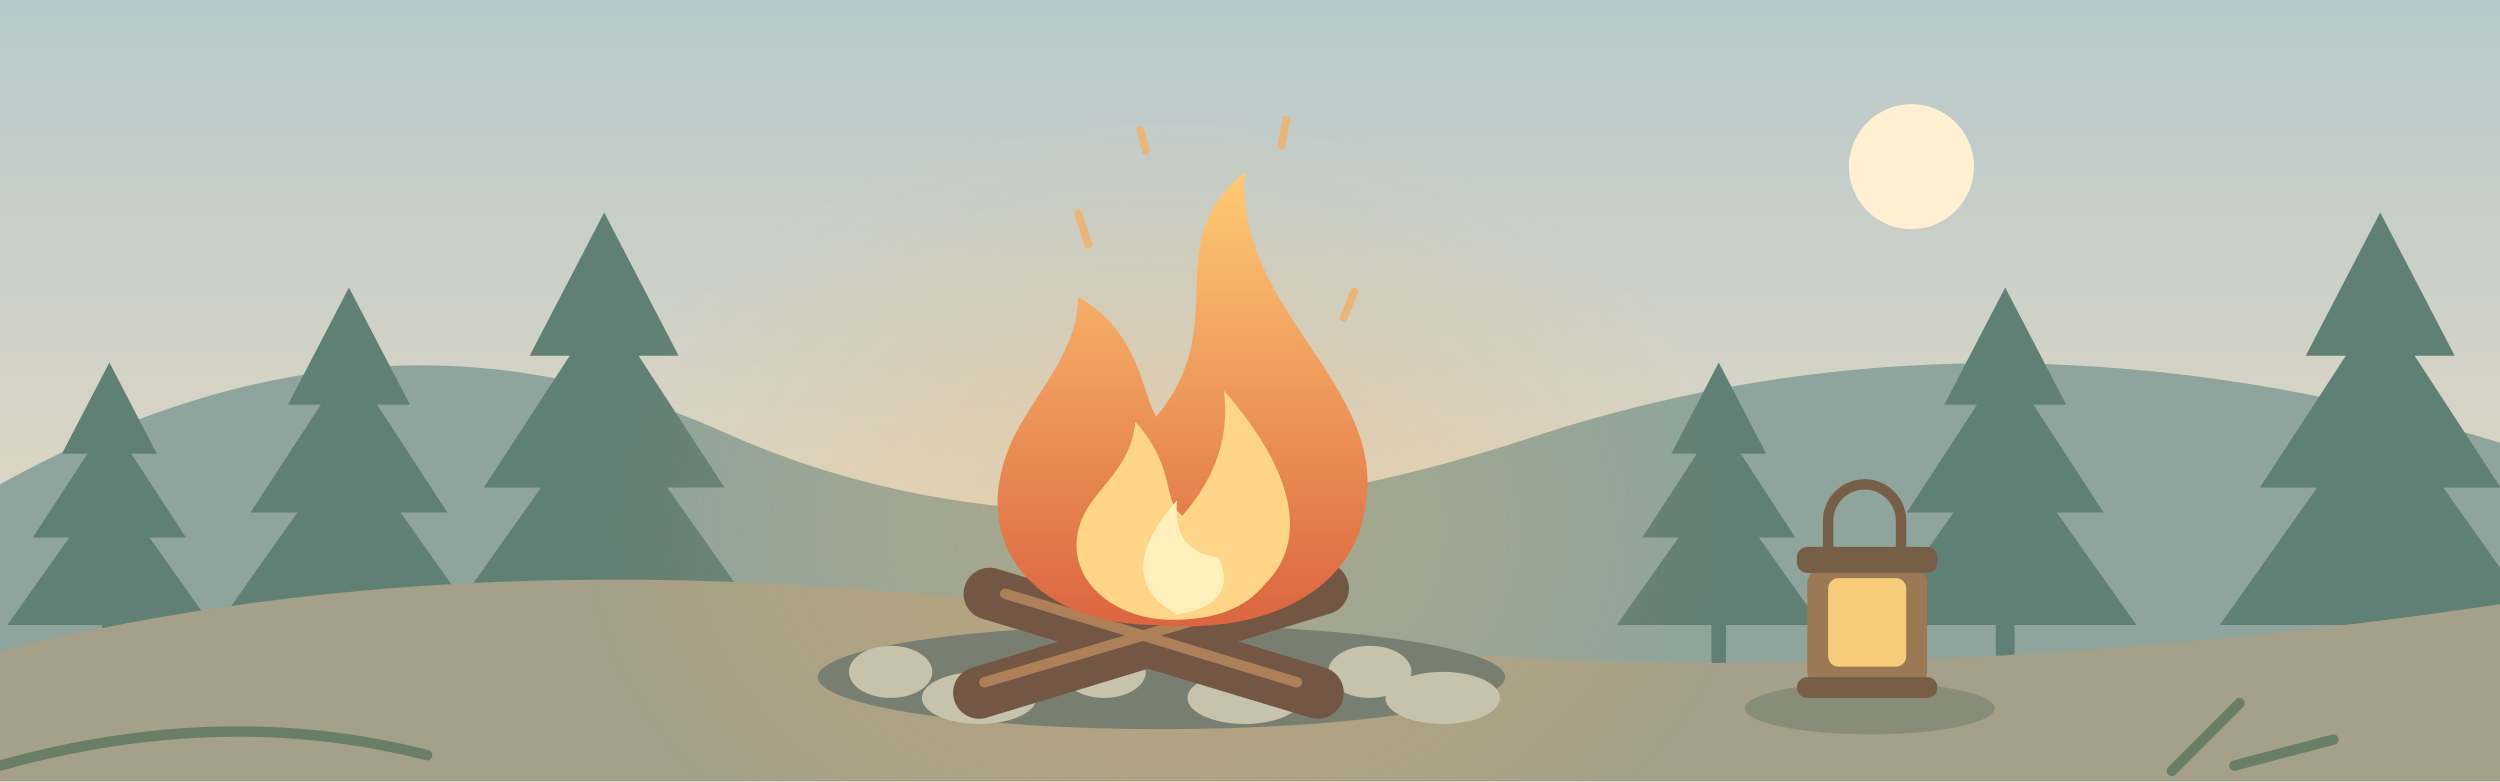
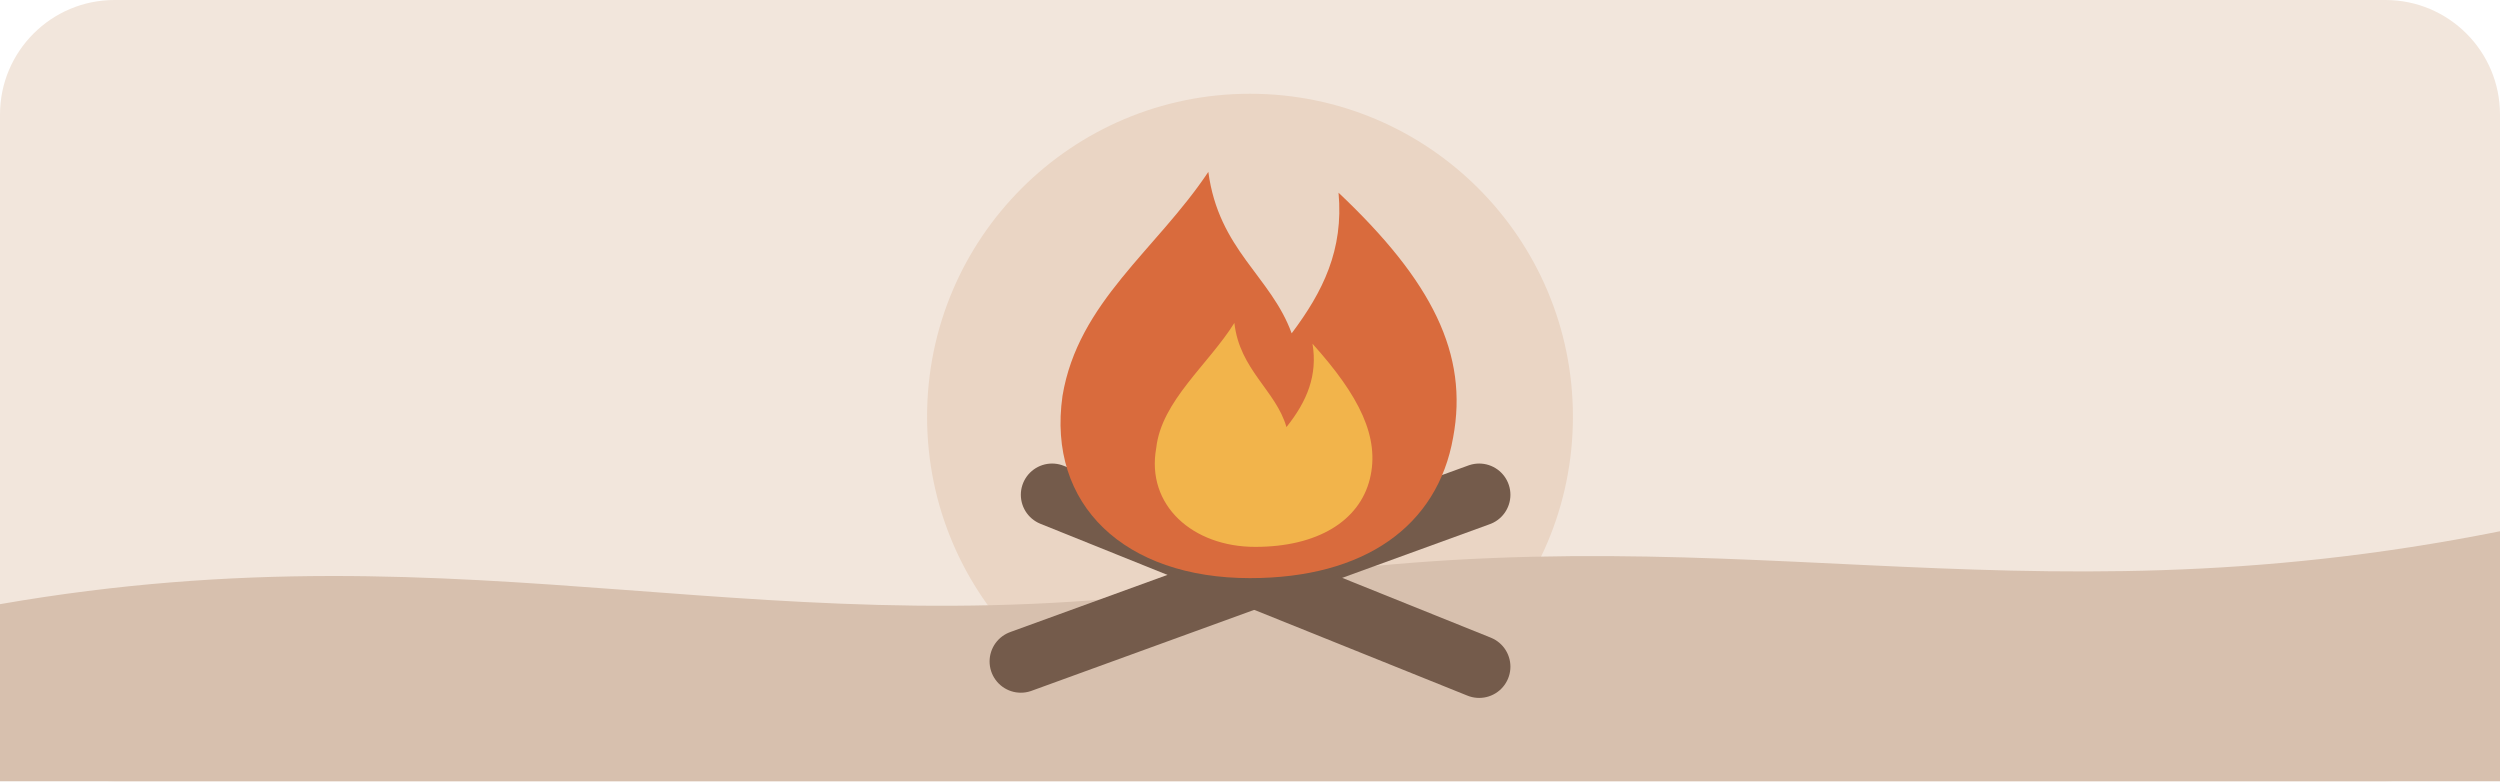
- <svg xmlns="http://www.w3.org/2000/svg" viewBox="0 0 480 150" role="img" aria-label="A glowing campfire with logs and a lantern in a forest clearing">
-   <defs>
-     <linearGradient id="sky" x2="0" y2="1">
-       <stop stop-color="#B7C9CC" />
-       <stop offset="1" stop-color="#F2DDC0" />
-     </linearGradient>
-     <radialGradient id="glow">
-       <stop stop-color="#F7B35D" stop-opacity=".3" />
-       <stop offset="1" stop-color="#F7B35D" stop-opacity="0" />
-     </radialGradient>
-     <linearGradient id="flame" x2="0" y2="1">
-       <stop stop-color="#FFCA75" />
-       <stop offset="1" stop-color="#DB653F" />
-     </linearGradient>
-   </defs>
-   <rect x="0" y="0" width="480" height="150" rx="0" fill="url(#sky)" />
-   <circle cx="367" cy="32" r="12" fill="#FFF0D1" />
-   <path d="M0 93q72-40 139-10t155 1 186 1v65H0Z" fill="#8EA49C" />
-   <g transform="translate(21 120) scale(0.7)" fill="#607F75">
-     <path d="M0-72-13-47h7l-15 23h10L-28 0H28L11-24h10L6-47h7Z" />
-     <path d="M-2-7h4v18h-4Z" />
+ <svg xmlns="http://www.w3.org/2000/svg" viewBox="0 0 480 150" role="img" aria-label="Campfire artwork">
+   <rect width="480" height="150" rx="22" fill="#F2E6DC" />
+   <circle cx="240" cy="80" r="62" fill="#EAD5C4" />
+   <path d="M0 116c92-16 148 10 238-4 93-15 147 9 242-10v48H0z" fill="#D7C0AE" />
+   <g stroke="#745B4B" stroke-linecap="round" stroke-width="12">
+     <path d="m196 127 88-32" />
+     <path d="m202 95 82 33" />
  </g>
-   <g transform="translate(67 120) scale(0.9)" fill="#607F75">
-     <path d="M0-72-13-47h7l-15 23h10L-28 0H28L11-24h10L6-47h7Z" />
-     <path d="M-2-7h4v18h-4Z" />
-   </g>
-   <g transform="translate(116 120) scale(1.1)" fill="#607F75">
-     <path d="M0-72-13-47h7l-15 23h10L-28 0H28L11-24h10L6-47h7Z" />
-     <path d="M-2-7h4v18h-4Z" />
-   </g>
-   <g transform="translate(330 120) scale(0.7)" fill="#607F75">
-     <path d="M0-72-13-47h7l-15 23h10L-28 0H28L11-24h10L6-47h7Z" />
-     <path d="M-2-7h4v18h-4Z" />
-   </g>
-   <g transform="translate(385 120) scale(0.9)" fill="#607F75">
-     <path d="M0-72-13-47h7l-15 23h10L-28 0H28L11-24h10L6-47h7Z" />
-     <path d="M-2-7h4v18h-4Z" />
-   </g>
-   <g transform="translate(457 120) scale(1.1)" fill="#607F75">
-     <path d="M0-72-13-47h7l-15 23h10L-28 0H28L11-24h10L6-47h7Z" />
-     <path d="M-2-7h4v18h-4Z" />
-   </g>
-   <path d="M0 125q96-24 217-6t263-3v34H0Z" fill="#A4A089" />
-   <ellipse cx="224" cy="102" rx="112" ry="81" fill="url(#glow)" />
-   <ellipse cx="223" cy="130" rx="66" ry="10" fill="#797F70" />
-   <ellipse cx="171" cy="129" rx="8" ry="5" fill="#C6C2AB" />
-   <ellipse cx="188" cy="134" rx="11" ry="5" fill="#C6C2AB" />
-   <ellipse cx="212" cy="129" rx="8" ry="5" fill="#C6C2AB" />
-   <ellipse cx="239" cy="134" rx="11" ry="5" fill="#C6C2AB" />
-   <ellipse cx="263" cy="129" rx="8" ry="5" fill="#C6C2AB" />
-   <ellipse cx="277" cy="134" rx="11" ry="5" fill="#C6C2AB" />
-   <path d="m188 133 66-20m-64 1 63 19" fill="none" stroke="#745645" stroke-width="10" stroke-linecap="round" />
-   <path d="m189 131 61-18m-57 1 56 17" fill="none" stroke="#AE8058" stroke-width="2" stroke-linecap="round" />
-   <path d="M222 120c-22 0-35-14-29-32 3-10 14-19 14-31 12 7 12 18 15 23 15-18 0-33 17-47-2 27 28 41 23 65-2 14-17 24-40 22Z" fill="url(#flame)" />
-   <path d="M225 119c-12 0-22-9-17-20 3-6 9-9 10-18 8 9 5 15 9 18 7-8 9-16 8-24 14 16 16 29 8 37-4 5-10 7-18 7Z" fill="#FFD58A" />
-   <path d="M226 118q-13-7 0-22-1 10 8 11 4 9-8 11Z" fill="#FFF0BC" />
-   <path d="m209 47-2-6m39-13 1-5m11 38 2-5m-40-27-1-4" fill="none" stroke="#EAB578" stroke-width="1.5" stroke-linecap="round" />
-   <ellipse cx="359" cy="136" rx="24" ry="5" fill="#878D79" />
-   <rect x="347" y="109" width="23" height="23" rx="3" fill="#9C7955" />
-   <rect x="351" y="111" width="15" height="17" rx="2" fill="#F6CC7B" />
-   <rect x="345" y="105" width="27" height="5" rx="2" fill="#775E46" />
-   <rect x="345" y="130" width="27" height="4" rx="2" fill="#775E46" />
-   <path d="M351 105v-5a7 7 0 0 1 14 0v5" fill="none" stroke="#775E46" stroke-width="2" stroke-linecap="round" />
-   <path d="M0 147q43-12 82-2m335 3 13-13m-1 12 19-5" fill="none" stroke="#687E66" stroke-width="2" stroke-linecap="round" />
+   <path d="M240 111c-24 0-39-14-36-35 3-18 18-28 28-43 2 15 12 20 16 31 6-8 10-16 9-27 18 17 25 31 22 47-3 17-17 27-39 27z" fill="#D96B3D" />
+   <path d="M241 105c-12 0-21-8-19-19 1-9 10-16 15-24 1 9 8 13 10 20 4-5 6-10 5-16 9 10 13 18 11 26-2 8-10 13-22 13z" fill="#F2B44B" />
</svg>
